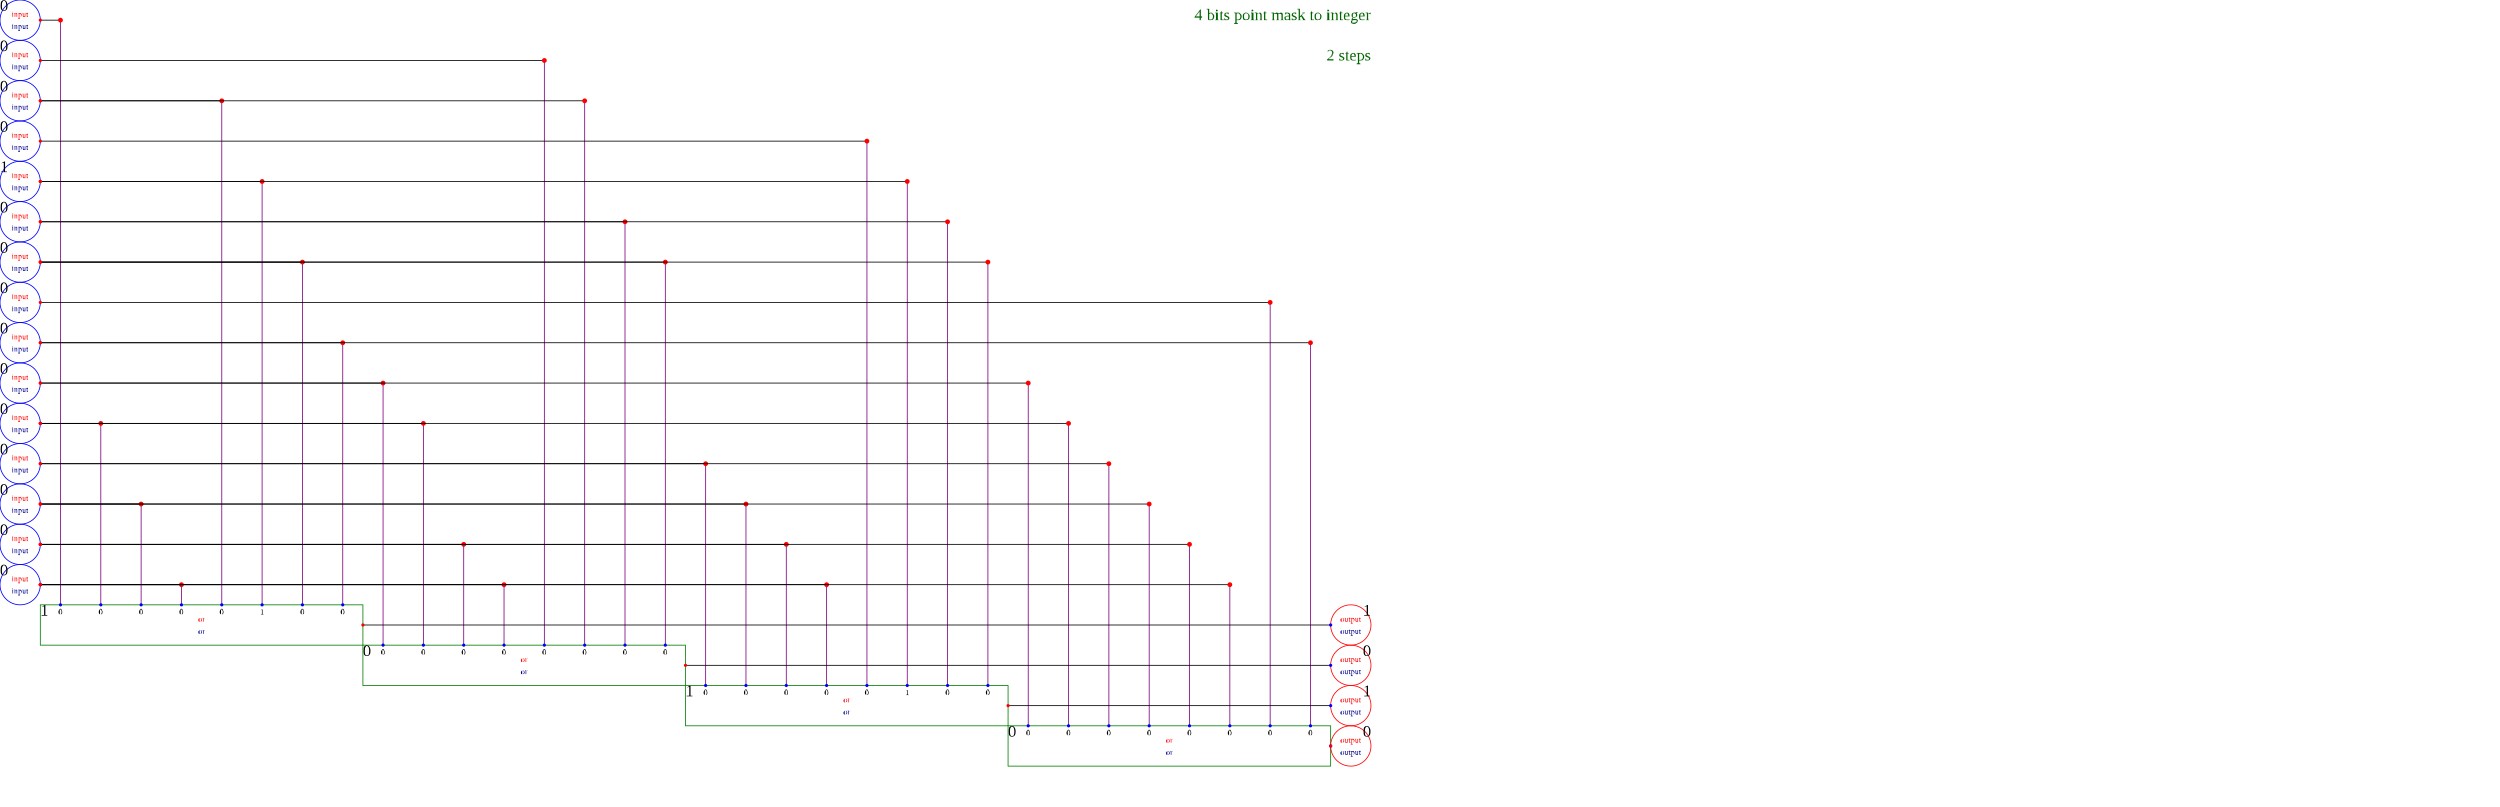
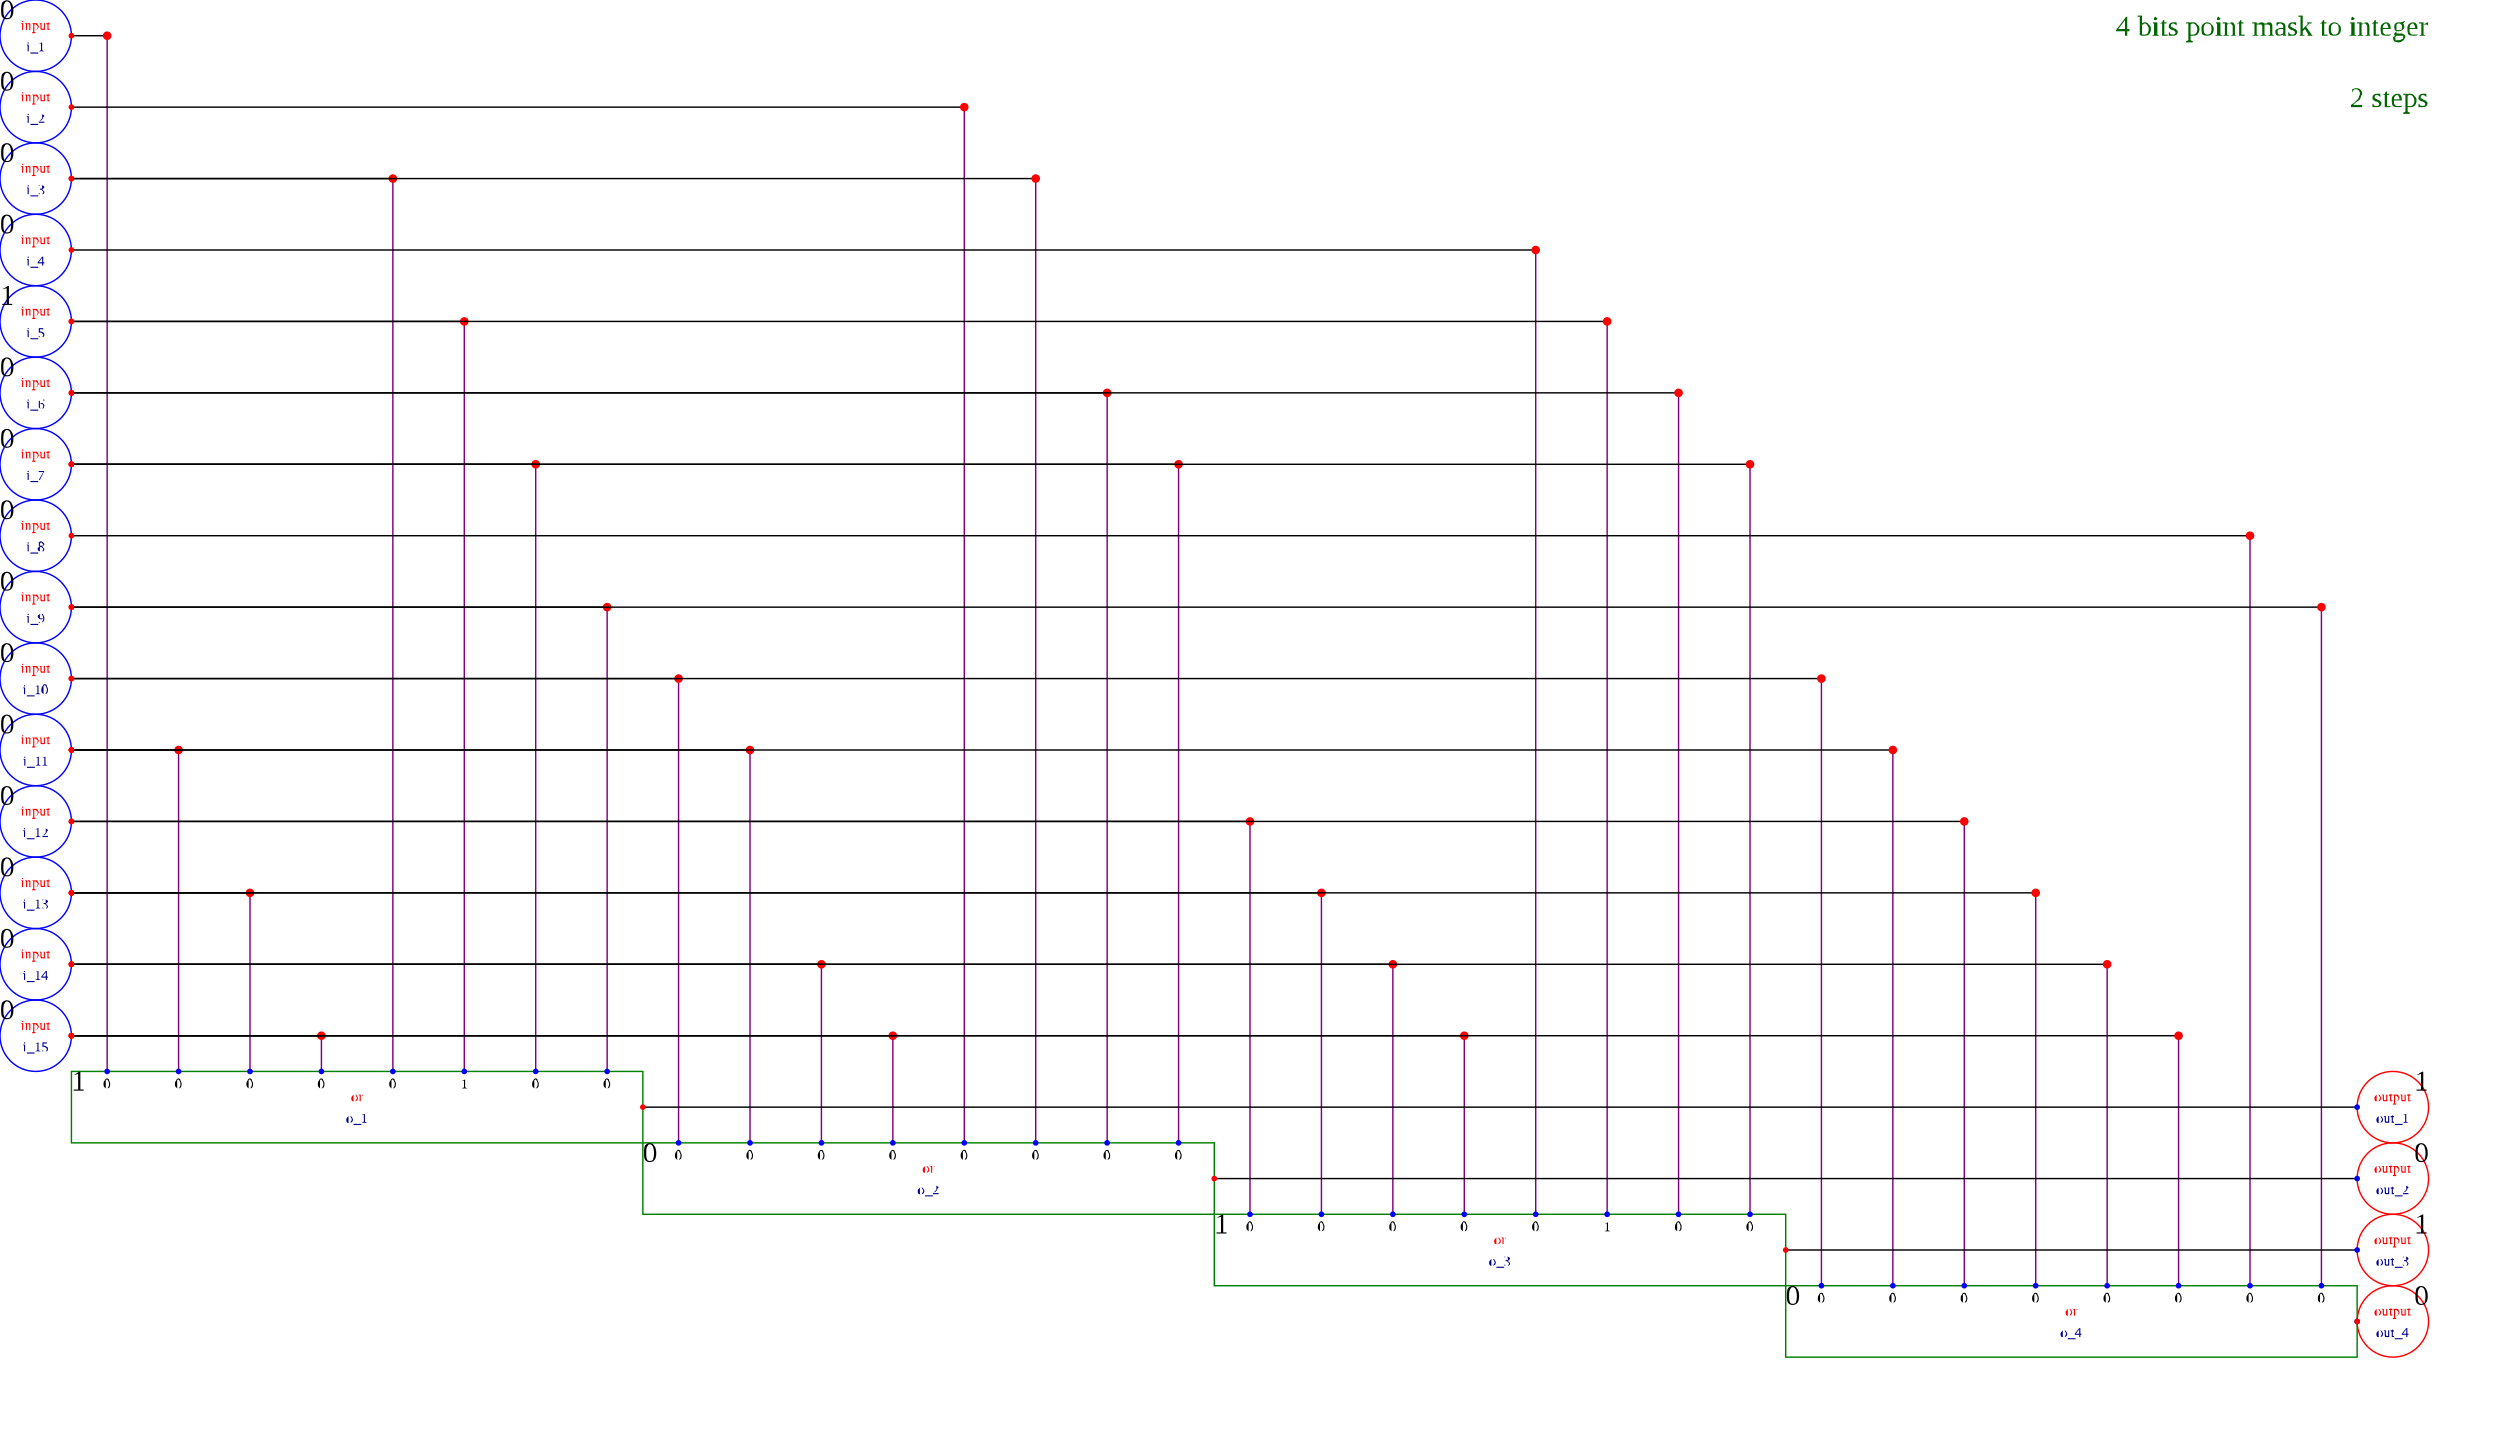
- <svg xmlns="http://www.w3.org/2000/svg" height="100%" viewBox="0 0 62 20" width="100%">
+ <svg xmlns="http://www.w3.org/2000/svg" height="100%" viewBox="0 0 35 20" width="100%">
  <text fill="darkGreen" font-size="0.4" stroke-width="0.04" text-anchor="end" x="34" y="0.5">4 bits point mask to integer</text>
  <text fill="darkGreen" font-size="0.4" stroke-width="0.04" text-anchor="end" x="34" y="1.5">2 steps</text>
  <circle cx="0.5" cy="0.5" fill="transparent" font-size="0.2" r="0.5" stroke="blue" stroke-width="0.02" />
  <text dominant-baseline="hanging" fill="black" font-size="0.4" stroke-width="0.04" text-anchor="start" x="0" y="0">0</text>
  <text dominant-baseline="auto" fill="red" font-size="0.2" stroke-width="0.02" text-anchor="middle" x="0.5" y="0.417">input</text>
-   <text dominant-baseline="hanging" fill="darkblue" font-size="0.2" stroke-width="0.02" text-anchor="middle" x="0.5" y="0.583">input</text>
+   <text dominant-baseline="hanging" fill="darkblue" font-size="0.2" stroke-width="0.02" text-anchor="middle" x="0.5" y="0.583">i_1</text>
  <circle cx="0.5" cy="9.5" fill="transparent" font-size="0.2" r="0.5" stroke="blue" stroke-width="0.02" />
  <text dominant-baseline="hanging" fill="black" font-size="0.4" stroke-width="0.04" text-anchor="start" x="0" y="9">0</text>
  <text dominant-baseline="auto" fill="red" font-size="0.2" stroke-width="0.02" text-anchor="middle" x="0.5" y="9.417">input</text>
-   <text dominant-baseline="hanging" fill="darkblue" font-size="0.2" stroke-width="0.02" text-anchor="middle" x="0.5" y="9.583">input</text>
+   <text dominant-baseline="hanging" fill="darkblue" font-size="0.2" stroke-width="0.02" text-anchor="middle" x="0.5" y="9.583">i_10</text>
  <circle cx="0.5" cy="10.5" fill="transparent" font-size="0.2" r="0.5" stroke="blue" stroke-width="0.02" />
  <text dominant-baseline="hanging" fill="black" font-size="0.4" stroke-width="0.04" text-anchor="start" x="0" y="10">0</text>
  <text dominant-baseline="auto" fill="red" font-size="0.2" stroke-width="0.02" text-anchor="middle" x="0.5" y="10.417">input</text>
-   <text dominant-baseline="hanging" fill="darkblue" font-size="0.2" stroke-width="0.02" text-anchor="middle" x="0.5" y="10.583">input</text>
+   <text dominant-baseline="hanging" fill="darkblue" font-size="0.2" stroke-width="0.02" text-anchor="middle" x="0.5" y="10.583">i_11</text>
  <circle cx="0.5" cy="11.5" fill="transparent" font-size="0.2" r="0.5" stroke="blue" stroke-width="0.02" />
  <text dominant-baseline="hanging" fill="black" font-size="0.4" stroke-width="0.04" text-anchor="start" x="0" y="11">0</text>
  <text dominant-baseline="auto" fill="red" font-size="0.2" stroke-width="0.02" text-anchor="middle" x="0.5" y="11.417">input</text>
-   <text dominant-baseline="hanging" fill="darkblue" font-size="0.2" stroke-width="0.02" text-anchor="middle" x="0.5" y="11.583">input</text>
+   <text dominant-baseline="hanging" fill="darkblue" font-size="0.2" stroke-width="0.02" text-anchor="middle" x="0.5" y="11.583">i_12</text>
  <circle cx="0.5" cy="12.5" fill="transparent" font-size="0.2" r="0.5" stroke="blue" stroke-width="0.02" />
  <text dominant-baseline="hanging" fill="black" font-size="0.4" stroke-width="0.04" text-anchor="start" x="0" y="12">0</text>
  <text dominant-baseline="auto" fill="red" font-size="0.2" stroke-width="0.02" text-anchor="middle" x="0.5" y="12.417">input</text>
-   <text dominant-baseline="hanging" fill="darkblue" font-size="0.2" stroke-width="0.02" text-anchor="middle" x="0.5" y="12.583">input</text>
+   <text dominant-baseline="hanging" fill="darkblue" font-size="0.2" stroke-width="0.02" text-anchor="middle" x="0.5" y="12.583">i_13</text>
  <circle cx="0.5" cy="13.5" fill="transparent" font-size="0.2" r="0.5" stroke="blue" stroke-width="0.02" />
  <text dominant-baseline="hanging" fill="black" font-size="0.4" stroke-width="0.04" text-anchor="start" x="0" y="13">0</text>
  <text dominant-baseline="auto" fill="red" font-size="0.2" stroke-width="0.02" text-anchor="middle" x="0.5" y="13.417">input</text>
-   <text dominant-baseline="hanging" fill="darkblue" font-size="0.2" stroke-width="0.02" text-anchor="middle" x="0.5" y="13.583">input</text>
+   <text dominant-baseline="hanging" fill="darkblue" font-size="0.2" stroke-width="0.02" text-anchor="middle" x="0.5" y="13.583">i_14</text>
  <circle cx="0.5" cy="14.5" fill="transparent" font-size="0.2" r="0.5" stroke="blue" stroke-width="0.02" />
  <text dominant-baseline="hanging" fill="black" font-size="0.4" stroke-width="0.04" text-anchor="start" x="0" y="14">0</text>
  <text dominant-baseline="auto" fill="red" font-size="0.2" stroke-width="0.02" text-anchor="middle" x="0.5" y="14.417">input</text>
-   <text dominant-baseline="hanging" fill="darkblue" font-size="0.2" stroke-width="0.02" text-anchor="middle" x="0.5" y="14.583">input</text>
+   <text dominant-baseline="hanging" fill="darkblue" font-size="0.2" stroke-width="0.02" text-anchor="middle" x="0.5" y="14.583">i_15</text>
  <circle cx="0.5" cy="1.5" fill="transparent" font-size="0.2" r="0.5" stroke="blue" stroke-width="0.02" />
  <text dominant-baseline="hanging" fill="black" font-size="0.4" stroke-width="0.04" text-anchor="start" x="0" y="1">0</text>
  <text dominant-baseline="auto" fill="red" font-size="0.2" stroke-width="0.02" text-anchor="middle" x="0.5" y="1.417">input</text>
-   <text dominant-baseline="hanging" fill="darkblue" font-size="0.2" stroke-width="0.02" text-anchor="middle" x="0.5" y="1.583">input</text>
+   <text dominant-baseline="hanging" fill="darkblue" font-size="0.2" stroke-width="0.02" text-anchor="middle" x="0.5" y="1.583">i_2</text>
  <circle cx="0.5" cy="2.5" fill="transparent" font-size="0.2" r="0.5" stroke="blue" stroke-width="0.02" />
  <text dominant-baseline="hanging" fill="black" font-size="0.4" stroke-width="0.04" text-anchor="start" x="0" y="2">0</text>
  <text dominant-baseline="auto" fill="red" font-size="0.2" stroke-width="0.02" text-anchor="middle" x="0.5" y="2.417">input</text>
-   <text dominant-baseline="hanging" fill="darkblue" font-size="0.2" stroke-width="0.02" text-anchor="middle" x="0.5" y="2.583">input</text>
+   <text dominant-baseline="hanging" fill="darkblue" font-size="0.2" stroke-width="0.02" text-anchor="middle" x="0.5" y="2.583">i_3</text>
  <circle cx="0.5" cy="3.5" fill="transparent" font-size="0.2" r="0.5" stroke="blue" stroke-width="0.02" />
  <text dominant-baseline="hanging" fill="black" font-size="0.4" stroke-width="0.04" text-anchor="start" x="0" y="3">0</text>
  <text dominant-baseline="auto" fill="red" font-size="0.2" stroke-width="0.02" text-anchor="middle" x="0.5" y="3.417">input</text>
-   <text dominant-baseline="hanging" fill="darkblue" font-size="0.2" stroke-width="0.02" text-anchor="middle" x="0.5" y="3.583">input</text>
+   <text dominant-baseline="hanging" fill="darkblue" font-size="0.2" stroke-width="0.02" text-anchor="middle" x="0.5" y="3.583">i_4</text>
  <circle cx="0.5" cy="4.5" fill="transparent" font-size="0.2" r="0.5" stroke="blue" stroke-width="0.02" />
  <text dominant-baseline="hanging" fill="black" font-size="0.4" stroke-width="0.04" text-anchor="start" x="0" y="4">1</text>
  <text dominant-baseline="auto" fill="red" font-size="0.2" stroke-width="0.02" text-anchor="middle" x="0.5" y="4.417">input</text>
-   <text dominant-baseline="hanging" fill="darkblue" font-size="0.2" stroke-width="0.02" text-anchor="middle" x="0.5" y="4.583">input</text>
+   <text dominant-baseline="hanging" fill="darkblue" font-size="0.2" stroke-width="0.02" text-anchor="middle" x="0.5" y="4.583">i_5</text>
  <circle cx="0.5" cy="5.5" fill="transparent" font-size="0.2" r="0.5" stroke="blue" stroke-width="0.02" />
  <text dominant-baseline="hanging" fill="black" font-size="0.4" stroke-width="0.04" text-anchor="start" x="0" y="5">0</text>
  <text dominant-baseline="auto" fill="red" font-size="0.2" stroke-width="0.02" text-anchor="middle" x="0.5" y="5.417">input</text>
-   <text dominant-baseline="hanging" fill="darkblue" font-size="0.2" stroke-width="0.02" text-anchor="middle" x="0.5" y="5.583">input</text>
+   <text dominant-baseline="hanging" fill="darkblue" font-size="0.2" stroke-width="0.02" text-anchor="middle" x="0.5" y="5.583">i_6</text>
  <circle cx="0.5" cy="6.5" fill="transparent" font-size="0.2" r="0.5" stroke="blue" stroke-width="0.02" />
  <text dominant-baseline="hanging" fill="black" font-size="0.4" stroke-width="0.04" text-anchor="start" x="0" y="6">0</text>
  <text dominant-baseline="auto" fill="red" font-size="0.2" stroke-width="0.02" text-anchor="middle" x="0.5" y="6.417">input</text>
-   <text dominant-baseline="hanging" fill="darkblue" font-size="0.2" stroke-width="0.02" text-anchor="middle" x="0.5" y="6.583">input</text>
+   <text dominant-baseline="hanging" fill="darkblue" font-size="0.2" stroke-width="0.02" text-anchor="middle" x="0.5" y="6.583">i_7</text>
  <circle cx="0.5" cy="7.5" fill="transparent" font-size="0.2" r="0.5" stroke="blue" stroke-width="0.02" />
  <text dominant-baseline="hanging" fill="black" font-size="0.4" stroke-width="0.04" text-anchor="start" x="0" y="7">0</text>
  <text dominant-baseline="auto" fill="red" font-size="0.2" stroke-width="0.02" text-anchor="middle" x="0.5" y="7.417">input</text>
-   <text dominant-baseline="hanging" fill="darkblue" font-size="0.2" stroke-width="0.02" text-anchor="middle" x="0.5" y="7.583">input</text>
+   <text dominant-baseline="hanging" fill="darkblue" font-size="0.2" stroke-width="0.02" text-anchor="middle" x="0.5" y="7.583">i_8</text>
  <circle cx="0.5" cy="8.5" fill="transparent" font-size="0.2" r="0.5" stroke="blue" stroke-width="0.02" />
  <text dominant-baseline="hanging" fill="black" font-size="0.4" stroke-width="0.04" text-anchor="start" x="0" y="8">0</text>
  <text dominant-baseline="auto" fill="red" font-size="0.2" stroke-width="0.02" text-anchor="middle" x="0.5" y="8.417">input</text>
-   <text dominant-baseline="hanging" fill="darkblue" font-size="0.2" stroke-width="0.02" text-anchor="middle" x="0.5" y="8.583">input</text>
+   <text dominant-baseline="hanging" fill="darkblue" font-size="0.2" stroke-width="0.02" text-anchor="middle" x="0.5" y="8.583">i_9</text>
  <rect fill="transparent" font-size="0.2" height="1" stroke="green" stroke-width="0.02" width="8" x="1" y="15" />
  <text dominant-baseline="hanging" fill="black" font-size="0.4" stroke-width="0.04" text-anchor="start" x="1" y="15">1</text>
  <text dominant-baseline="auto" fill="red" font-size="0.2" stroke-width="0.02" text-anchor="middle" x="5" y="15.417">or</text>
-   <text dominant-baseline="hanging" fill="darkblue" font-size="0.2" stroke-width="0.02" text-anchor="middle" x="5" y="15.583">or</text>
+   <text dominant-baseline="hanging" fill="darkblue" font-size="0.2" stroke-width="0.02" text-anchor="middle" x="5" y="15.583">o_1</text>
  <line font-size="0.2" stroke="black" stroke-width="0.02" x1="1" x2="1.5" y1="0.5" y2="0.5" />
  <line font-size="0.2" stroke="purple" stroke-width="0.02" x1="1.5" x2="1.5" y1="0.5" y2="15" />
  <circle cx="1.5" cy="0.5" fill="red" font-size="0.2" r="0.06" stroke-width="0.02" />
  <circle cx="1.5" cy="15" fill="blue" font-size="0.2" r="0.04" stroke-width="0.02" />
  <circle cx="1" cy="0.5" fill="red" font-size="0.2" r="0.04" stroke-width="0.02" />
  <text dominant-baseline="hanging" fill="black" font-size="0.2" stroke-width="0.02" text-anchor="middle" x="1.5" y="15.1">0</text>
  <line font-size="0.2" stroke="black" stroke-width="0.02" x1="1" x2="2.5" y1="10.5" y2="10.5" />
  <line font-size="0.2" stroke="purple" stroke-width="0.02" x1="2.5" x2="2.5" y1="10.5" y2="15" />
  <circle cx="2.5" cy="10.5" fill="red" font-size="0.2" r="0.06" stroke-width="0.02" />
  <circle cx="2.5" cy="15" fill="blue" font-size="0.2" r="0.04" stroke-width="0.02" />
  <circle cx="1" cy="10.5" fill="red" font-size="0.2" r="0.04" stroke-width="0.02" />
  <text dominant-baseline="hanging" fill="black" font-size="0.2" stroke-width="0.02" text-anchor="middle" x="2.5" y="15.1">0</text>
  <line font-size="0.2" stroke="black" stroke-width="0.02" x1="1" x2="3.5" y1="12.5" y2="12.5" />
  <line font-size="0.2" stroke="purple" stroke-width="0.02" x1="3.5" x2="3.5" y1="12.5" y2="15" />
  <circle cx="3.5" cy="12.5" fill="red" font-size="0.2" r="0.06" stroke-width="0.02" />
  <circle cx="3.5" cy="15" fill="blue" font-size="0.2" r="0.04" stroke-width="0.02" />
  <circle cx="1" cy="12.5" fill="red" font-size="0.2" r="0.04" stroke-width="0.02" />
  <text dominant-baseline="hanging" fill="black" font-size="0.2" stroke-width="0.02" text-anchor="middle" x="3.5" y="15.1">0</text>
  <line font-size="0.2" stroke="black" stroke-width="0.02" x1="1" x2="4.5" y1="14.5" y2="14.5" />
  <line font-size="0.2" stroke="purple" stroke-width="0.02" x1="4.5" x2="4.5" y1="14.5" y2="15" />
  <circle cx="4.5" cy="14.5" fill="red" font-size="0.2" r="0.06" stroke-width="0.02" />
  <circle cx="4.5" cy="15" fill="blue" font-size="0.2" r="0.04" stroke-width="0.02" />
  <circle cx="1" cy="14.5" fill="red" font-size="0.2" r="0.04" stroke-width="0.02" />
  <text dominant-baseline="hanging" fill="black" font-size="0.2" stroke-width="0.02" text-anchor="middle" x="4.5" y="15.1">0</text>
  <line font-size="0.2" stroke="black" stroke-width="0.02" x1="1" x2="5.5" y1="2.5" y2="2.5" />
  <line font-size="0.2" stroke="purple" stroke-width="0.02" x1="5.5" x2="5.5" y1="2.5" y2="15" />
  <circle cx="5.5" cy="2.5" fill="red" font-size="0.2" r="0.06" stroke-width="0.02" />
  <circle cx="5.5" cy="15" fill="blue" font-size="0.2" r="0.04" stroke-width="0.02" />
  <circle cx="1" cy="2.5" fill="red" font-size="0.2" r="0.04" stroke-width="0.02" />
  <text dominant-baseline="hanging" fill="black" font-size="0.2" stroke-width="0.02" text-anchor="middle" x="5.5" y="15.1">0</text>
  <line font-size="0.2" stroke="black" stroke-width="0.02" x1="1" x2="6.5" y1="4.5" y2="4.5" />
  <line font-size="0.2" stroke="purple" stroke-width="0.02" x1="6.5" x2="6.5" y1="4.5" y2="15" />
  <circle cx="6.5" cy="4.5" fill="red" font-size="0.2" r="0.06" stroke-width="0.02" />
  <circle cx="6.5" cy="15" fill="blue" font-size="0.2" r="0.04" stroke-width="0.02" />
  <circle cx="1" cy="4.5" fill="red" font-size="0.2" r="0.04" stroke-width="0.02" />
  <text dominant-baseline="hanging" fill="black" font-size="0.2" stroke-width="0.02" text-anchor="middle" x="6.5" y="15.1">1</text>
  <line font-size="0.2" stroke="black" stroke-width="0.02" x1="1" x2="7.5" y1="6.5" y2="6.5" />
  <line font-size="0.2" stroke="purple" stroke-width="0.02" x1="7.5" x2="7.5" y1="6.5" y2="15" />
  <circle cx="7.5" cy="6.5" fill="red" font-size="0.2" r="0.06" stroke-width="0.02" />
  <circle cx="7.5" cy="15" fill="blue" font-size="0.2" r="0.04" stroke-width="0.02" />
  <circle cx="1" cy="6.5" fill="red" font-size="0.2" r="0.04" stroke-width="0.02" />
  <text dominant-baseline="hanging" fill="black" font-size="0.2" stroke-width="0.02" text-anchor="middle" x="7.5" y="15.1">0</text>
  <line font-size="0.2" stroke="black" stroke-width="0.02" x1="1" x2="8.5" y1="8.5" y2="8.5" />
  <line font-size="0.2" stroke="purple" stroke-width="0.02" x1="8.5" x2="8.5" y1="8.5" y2="15" />
  <circle cx="8.5" cy="8.5" fill="red" font-size="0.2" r="0.06" stroke-width="0.02" />
  <circle cx="8.5" cy="15" fill="blue" font-size="0.2" r="0.04" stroke-width="0.02" />
  <circle cx="1" cy="8.5" fill="red" font-size="0.2" r="0.04" stroke-width="0.02" />
  <text dominant-baseline="hanging" fill="black" font-size="0.2" stroke-width="0.02" text-anchor="middle" x="8.5" y="15.1">0</text>
  <rect fill="transparent" font-size="0.2" height="1" stroke="green" stroke-width="0.02" width="8" x="9" y="16" />
  <text dominant-baseline="hanging" fill="black" font-size="0.4" stroke-width="0.04" text-anchor="start" x="9" y="16">0</text>
  <text dominant-baseline="auto" fill="red" font-size="0.2" stroke-width="0.02" text-anchor="middle" x="13" y="16.417">or</text>
-   <text dominant-baseline="hanging" fill="darkblue" font-size="0.2" stroke-width="0.02" text-anchor="middle" x="13" y="16.583">or</text>
+   <text dominant-baseline="hanging" fill="darkblue" font-size="0.2" stroke-width="0.02" text-anchor="middle" x="13" y="16.583">o_2</text>
  <line font-size="0.2" stroke="black" stroke-width="0.02" x1="1" x2="9.5" y1="9.5" y2="9.5" />
  <line font-size="0.2" stroke="purple" stroke-width="0.02" x1="9.5" x2="9.5" y1="9.5" y2="16" />
  <circle cx="9.5" cy="9.5" fill="red" font-size="0.2" r="0.06" stroke-width="0.02" />
  <circle cx="9.5" cy="16" fill="blue" font-size="0.2" r="0.04" stroke-width="0.02" />
  <circle cx="1" cy="9.5" fill="red" font-size="0.2" r="0.04" stroke-width="0.02" />
  <text dominant-baseline="hanging" fill="black" font-size="0.2" stroke-width="0.02" text-anchor="middle" x="9.5" y="16.1">0</text>
  <line font-size="0.2" stroke="black" stroke-width="0.02" x1="1" x2="10.5" y1="10.5" y2="10.5" />
  <line font-size="0.2" stroke="purple" stroke-width="0.02" x1="10.5" x2="10.5" y1="10.5" y2="16" />
  <circle cx="10.5" cy="10.5" fill="red" font-size="0.2" r="0.06" stroke-width="0.02" />
  <circle cx="10.5" cy="16" fill="blue" font-size="0.2" r="0.04" stroke-width="0.02" />
  <circle cx="1" cy="10.5" fill="red" font-size="0.2" r="0.04" stroke-width="0.02" />
  <text dominant-baseline="hanging" fill="black" font-size="0.2" stroke-width="0.02" text-anchor="middle" x="10.5" y="16.1">0</text>
  <line font-size="0.2" stroke="black" stroke-width="0.02" x1="1" x2="11.5" y1="13.5" y2="13.5" />
  <line font-size="0.2" stroke="purple" stroke-width="0.02" x1="11.5" x2="11.5" y1="13.5" y2="16" />
  <circle cx="11.5" cy="13.5" fill="red" font-size="0.2" r="0.06" stroke-width="0.02" />
  <circle cx="11.5" cy="16" fill="blue" font-size="0.2" r="0.04" stroke-width="0.02" />
  <circle cx="1" cy="13.5" fill="red" font-size="0.2" r="0.04" stroke-width="0.02" />
  <text dominant-baseline="hanging" fill="black" font-size="0.2" stroke-width="0.02" text-anchor="middle" x="11.5" y="16.1">0</text>
  <line font-size="0.2" stroke="black" stroke-width="0.02" x1="1" x2="12.5" y1="14.5" y2="14.5" />
  <line font-size="0.2" stroke="purple" stroke-width="0.02" x1="12.5" x2="12.5" y1="14.5" y2="16" />
  <circle cx="12.5" cy="14.5" fill="red" font-size="0.2" r="0.06" stroke-width="0.02" />
  <circle cx="12.5" cy="16" fill="blue" font-size="0.2" r="0.04" stroke-width="0.02" />
  <circle cx="1" cy="14.5" fill="red" font-size="0.2" r="0.04" stroke-width="0.02" />
  <text dominant-baseline="hanging" fill="black" font-size="0.2" stroke-width="0.02" text-anchor="middle" x="12.5" y="16.1">0</text>
  <line font-size="0.2" stroke="black" stroke-width="0.02" x1="1" x2="13.5" y1="1.5" y2="1.5" />
  <line font-size="0.2" stroke="purple" stroke-width="0.02" x1="13.5" x2="13.5" y1="1.5" y2="16" />
  <circle cx="13.5" cy="1.5" fill="red" font-size="0.2" r="0.06" stroke-width="0.02" />
  <circle cx="13.5" cy="16" fill="blue" font-size="0.2" r="0.04" stroke-width="0.02" />
  <circle cx="1" cy="1.5" fill="red" font-size="0.2" r="0.04" stroke-width="0.02" />
  <text dominant-baseline="hanging" fill="black" font-size="0.2" stroke-width="0.02" text-anchor="middle" x="13.5" y="16.1">0</text>
  <line font-size="0.2" stroke="black" stroke-width="0.02" x1="1" x2="14.5" y1="2.5" y2="2.5" />
  <line font-size="0.2" stroke="purple" stroke-width="0.02" x1="14.5" x2="14.5" y1="2.5" y2="16" />
  <circle cx="14.5" cy="2.5" fill="red" font-size="0.2" r="0.06" stroke-width="0.02" />
  <circle cx="14.5" cy="16" fill="blue" font-size="0.2" r="0.04" stroke-width="0.02" />
  <circle cx="1" cy="2.5" fill="red" font-size="0.2" r="0.04" stroke-width="0.02" />
  <text dominant-baseline="hanging" fill="black" font-size="0.2" stroke-width="0.02" text-anchor="middle" x="14.5" y="16.1">0</text>
  <line font-size="0.2" stroke="black" stroke-width="0.02" x1="1" x2="15.5" y1="5.5" y2="5.5" />
  <line font-size="0.2" stroke="purple" stroke-width="0.02" x1="15.5" x2="15.5" y1="5.5" y2="16" />
  <circle cx="15.5" cy="5.5" fill="red" font-size="0.2" r="0.06" stroke-width="0.02" />
  <circle cx="15.5" cy="16" fill="blue" font-size="0.2" r="0.04" stroke-width="0.02" />
  <circle cx="1" cy="5.5" fill="red" font-size="0.2" r="0.04" stroke-width="0.02" />
  <text dominant-baseline="hanging" fill="black" font-size="0.2" stroke-width="0.02" text-anchor="middle" x="15.5" y="16.1">0</text>
  <line font-size="0.2" stroke="black" stroke-width="0.02" x1="1" x2="16.5" y1="6.5" y2="6.5" />
  <line font-size="0.2" stroke="purple" stroke-width="0.02" x1="16.5" x2="16.5" y1="6.5" y2="16" />
  <circle cx="16.5" cy="6.5" fill="red" font-size="0.2" r="0.06" stroke-width="0.02" />
  <circle cx="16.5" cy="16" fill="blue" font-size="0.2" r="0.04" stroke-width="0.02" />
  <circle cx="1" cy="6.5" fill="red" font-size="0.2" r="0.04" stroke-width="0.02" />
  <text dominant-baseline="hanging" fill="black" font-size="0.2" stroke-width="0.02" text-anchor="middle" x="16.5" y="16.1">0</text>
  <rect fill="transparent" font-size="0.2" height="1" stroke="green" stroke-width="0.02" width="8" x="17" y="17" />
  <text dominant-baseline="hanging" fill="black" font-size="0.4" stroke-width="0.04" text-anchor="start" x="17" y="17">1</text>
  <text dominant-baseline="auto" fill="red" font-size="0.2" stroke-width="0.02" text-anchor="middle" x="21" y="17.417">or</text>
-   <text dominant-baseline="hanging" fill="darkblue" font-size="0.2" stroke-width="0.02" text-anchor="middle" x="21" y="17.583">or</text>
+   <text dominant-baseline="hanging" fill="darkblue" font-size="0.2" stroke-width="0.02" text-anchor="middle" x="21" y="17.583">o_3</text>
  <line font-size="0.2" stroke="black" stroke-width="0.02" x1="1" x2="17.5" y1="11.5" y2="11.5" />
  <line font-size="0.2" stroke="purple" stroke-width="0.02" x1="17.5" x2="17.5" y1="11.5" y2="17" />
  <circle cx="17.5" cy="11.5" fill="red" font-size="0.2" r="0.06" stroke-width="0.02" />
  <circle cx="17.5" cy="17" fill="blue" font-size="0.2" r="0.04" stroke-width="0.02" />
  <circle cx="1" cy="11.5" fill="red" font-size="0.2" r="0.04" stroke-width="0.02" />
  <text dominant-baseline="hanging" fill="black" font-size="0.2" stroke-width="0.02" text-anchor="middle" x="17.5" y="17.1">0</text>
  <line font-size="0.2" stroke="black" stroke-width="0.02" x1="1" x2="18.5" y1="12.5" y2="12.5" />
  <line font-size="0.2" stroke="purple" stroke-width="0.02" x1="18.5" x2="18.5" y1="12.5" y2="17" />
  <circle cx="18.5" cy="12.5" fill="red" font-size="0.2" r="0.06" stroke-width="0.02" />
  <circle cx="18.5" cy="17" fill="blue" font-size="0.2" r="0.04" stroke-width="0.02" />
  <circle cx="1" cy="12.5" fill="red" font-size="0.2" r="0.04" stroke-width="0.02" />
  <text dominant-baseline="hanging" fill="black" font-size="0.2" stroke-width="0.02" text-anchor="middle" x="18.5" y="17.1">0</text>
  <line font-size="0.2" stroke="black" stroke-width="0.02" x1="1" x2="19.5" y1="13.5" y2="13.5" />
  <line font-size="0.2" stroke="purple" stroke-width="0.02" x1="19.5" x2="19.5" y1="13.5" y2="17" />
  <circle cx="19.5" cy="13.5" fill="red" font-size="0.2" r="0.06" stroke-width="0.02" />
  <circle cx="19.5" cy="17" fill="blue" font-size="0.2" r="0.04" stroke-width="0.02" />
  <circle cx="1" cy="13.5" fill="red" font-size="0.2" r="0.04" stroke-width="0.02" />
  <text dominant-baseline="hanging" fill="black" font-size="0.2" stroke-width="0.02" text-anchor="middle" x="19.5" y="17.1">0</text>
  <line font-size="0.2" stroke="black" stroke-width="0.02" x1="1" x2="20.5" y1="14.5" y2="14.5" />
  <line font-size="0.2" stroke="purple" stroke-width="0.02" x1="20.5" x2="20.5" y1="14.5" y2="17" />
  <circle cx="20.5" cy="14.5" fill="red" font-size="0.2" r="0.06" stroke-width="0.02" />
  <circle cx="20.5" cy="17" fill="blue" font-size="0.2" r="0.04" stroke-width="0.02" />
  <circle cx="1" cy="14.5" fill="red" font-size="0.2" r="0.04" stroke-width="0.02" />
  <text dominant-baseline="hanging" fill="black" font-size="0.2" stroke-width="0.02" text-anchor="middle" x="20.5" y="17.1">0</text>
  <line font-size="0.2" stroke="black" stroke-width="0.02" x1="1" x2="21.5" y1="3.5" y2="3.5" />
  <line font-size="0.2" stroke="purple" stroke-width="0.02" x1="21.5" x2="21.5" y1="3.5" y2="17" />
  <circle cx="21.5" cy="3.5" fill="red" font-size="0.2" r="0.06" stroke-width="0.02" />
  <circle cx="21.5" cy="17" fill="blue" font-size="0.2" r="0.04" stroke-width="0.02" />
  <circle cx="1" cy="3.5" fill="red" font-size="0.2" r="0.04" stroke-width="0.02" />
  <text dominant-baseline="hanging" fill="black" font-size="0.2" stroke-width="0.02" text-anchor="middle" x="21.5" y="17.1">0</text>
  <line font-size="0.2" stroke="black" stroke-width="0.02" x1="1" x2="22.5" y1="4.5" y2="4.5" />
  <line font-size="0.2" stroke="purple" stroke-width="0.02" x1="22.5" x2="22.5" y1="4.5" y2="17" />
  <circle cx="22.5" cy="4.5" fill="red" font-size="0.2" r="0.06" stroke-width="0.02" />
  <circle cx="22.5" cy="17" fill="blue" font-size="0.2" r="0.04" stroke-width="0.02" />
  <circle cx="1" cy="4.5" fill="red" font-size="0.2" r="0.04" stroke-width="0.02" />
  <text dominant-baseline="hanging" fill="black" font-size="0.2" stroke-width="0.02" text-anchor="middle" x="22.5" y="17.1">1</text>
  <line font-size="0.2" stroke="black" stroke-width="0.02" x1="1" x2="23.5" y1="5.5" y2="5.5" />
  <line font-size="0.2" stroke="purple" stroke-width="0.02" x1="23.5" x2="23.5" y1="5.5" y2="17" />
  <circle cx="23.5" cy="5.5" fill="red" font-size="0.2" r="0.06" stroke-width="0.02" />
  <circle cx="23.5" cy="17" fill="blue" font-size="0.2" r="0.04" stroke-width="0.02" />
  <circle cx="1" cy="5.5" fill="red" font-size="0.2" r="0.04" stroke-width="0.02" />
  <text dominant-baseline="hanging" fill="black" font-size="0.2" stroke-width="0.02" text-anchor="middle" x="23.5" y="17.1">0</text>
  <line font-size="0.2" stroke="black" stroke-width="0.02" x1="1" x2="24.5" y1="6.5" y2="6.5" />
  <line font-size="0.2" stroke="purple" stroke-width="0.02" x1="24.5" x2="24.5" y1="6.5" y2="17" />
  <circle cx="24.5" cy="6.5" fill="red" font-size="0.2" r="0.06" stroke-width="0.02" />
  <circle cx="24.5" cy="17" fill="blue" font-size="0.2" r="0.04" stroke-width="0.02" />
  <circle cx="1" cy="6.5" fill="red" font-size="0.2" r="0.04" stroke-width="0.02" />
  <text dominant-baseline="hanging" fill="black" font-size="0.2" stroke-width="0.02" text-anchor="middle" x="24.5" y="17.1">0</text>
  <rect fill="transparent" font-size="0.2" height="1" stroke="green" stroke-width="0.02" width="8" x="25" y="18" />
  <text dominant-baseline="hanging" fill="black" font-size="0.4" stroke-width="0.04" text-anchor="start" x="25" y="18">0</text>
  <text dominant-baseline="auto" fill="red" font-size="0.2" stroke-width="0.02" text-anchor="middle" x="29" y="18.417">or</text>
-   <text dominant-baseline="hanging" fill="darkblue" font-size="0.2" stroke-width="0.02" text-anchor="middle" x="29" y="18.583">or</text>
+   <text dominant-baseline="hanging" fill="darkblue" font-size="0.2" stroke-width="0.02" text-anchor="middle" x="29" y="18.583">o_4</text>
  <line font-size="0.2" stroke="black" stroke-width="0.02" x1="1" x2="25.5" y1="9.5" y2="9.5" />
  <line font-size="0.2" stroke="purple" stroke-width="0.02" x1="25.5" x2="25.5" y1="9.5" y2="18" />
  <circle cx="25.5" cy="9.5" fill="red" font-size="0.2" r="0.06" stroke-width="0.02" />
  <circle cx="25.5" cy="18" fill="blue" font-size="0.2" r="0.04" stroke-width="0.02" />
  <circle cx="1" cy="9.5" fill="red" font-size="0.2" r="0.04" stroke-width="0.02" />
  <text dominant-baseline="hanging" fill="black" font-size="0.2" stroke-width="0.02" text-anchor="middle" x="25.5" y="18.1">0</text>
  <line font-size="0.2" stroke="black" stroke-width="0.02" x1="1" x2="26.5" y1="10.5" y2="10.5" />
  <line font-size="0.2" stroke="purple" stroke-width="0.02" x1="26.5" x2="26.5" y1="10.5" y2="18" />
  <circle cx="26.5" cy="10.5" fill="red" font-size="0.2" r="0.06" stroke-width="0.02" />
  <circle cx="26.5" cy="18" fill="blue" font-size="0.2" r="0.04" stroke-width="0.02" />
  <circle cx="1" cy="10.5" fill="red" font-size="0.2" r="0.04" stroke-width="0.02" />
  <text dominant-baseline="hanging" fill="black" font-size="0.2" stroke-width="0.02" text-anchor="middle" x="26.5" y="18.1">0</text>
  <line font-size="0.2" stroke="black" stroke-width="0.02" x1="1" x2="27.5" y1="11.5" y2="11.5" />
  <line font-size="0.2" stroke="purple" stroke-width="0.02" x1="27.5" x2="27.5" y1="11.5" y2="18" />
  <circle cx="27.5" cy="11.5" fill="red" font-size="0.2" r="0.06" stroke-width="0.02" />
  <circle cx="27.5" cy="18" fill="blue" font-size="0.2" r="0.04" stroke-width="0.02" />
  <circle cx="1" cy="11.5" fill="red" font-size="0.2" r="0.04" stroke-width="0.02" />
  <text dominant-baseline="hanging" fill="black" font-size="0.2" stroke-width="0.02" text-anchor="middle" x="27.5" y="18.1">0</text>
  <line font-size="0.2" stroke="black" stroke-width="0.02" x1="1" x2="28.5" y1="12.5" y2="12.5" />
  <line font-size="0.2" stroke="purple" stroke-width="0.02" x1="28.5" x2="28.5" y1="12.5" y2="18" />
  <circle cx="28.5" cy="12.5" fill="red" font-size="0.2" r="0.06" stroke-width="0.02" />
  <circle cx="28.5" cy="18" fill="blue" font-size="0.2" r="0.04" stroke-width="0.02" />
  <circle cx="1" cy="12.5" fill="red" font-size="0.2" r="0.04" stroke-width="0.02" />
  <text dominant-baseline="hanging" fill="black" font-size="0.2" stroke-width="0.02" text-anchor="middle" x="28.5" y="18.1">0</text>
  <line font-size="0.2" stroke="black" stroke-width="0.02" x1="1" x2="29.5" y1="13.5" y2="13.5" />
  <line font-size="0.2" stroke="purple" stroke-width="0.02" x1="29.5" x2="29.5" y1="13.5" y2="18" />
  <circle cx="29.5" cy="13.5" fill="red" font-size="0.2" r="0.06" stroke-width="0.02" />
  <circle cx="29.5" cy="18" fill="blue" font-size="0.2" r="0.04" stroke-width="0.02" />
  <circle cx="1" cy="13.5" fill="red" font-size="0.2" r="0.04" stroke-width="0.02" />
  <text dominant-baseline="hanging" fill="black" font-size="0.2" stroke-width="0.02" text-anchor="middle" x="29.5" y="18.1">0</text>
  <line font-size="0.2" stroke="black" stroke-width="0.02" x1="1" x2="30.5" y1="14.5" y2="14.5" />
  <line font-size="0.2" stroke="purple" stroke-width="0.02" x1="30.5" x2="30.5" y1="14.5" y2="18" />
  <circle cx="30.5" cy="14.5" fill="red" font-size="0.2" r="0.06" stroke-width="0.02" />
  <circle cx="30.5" cy="18" fill="blue" font-size="0.2" r="0.04" stroke-width="0.02" />
  <circle cx="1" cy="14.5" fill="red" font-size="0.2" r="0.04" stroke-width="0.02" />
  <text dominant-baseline="hanging" fill="black" font-size="0.2" stroke-width="0.02" text-anchor="middle" x="30.5" y="18.1">0</text>
  <line font-size="0.2" stroke="black" stroke-width="0.02" x1="1" x2="31.5" y1="7.5" y2="7.5" />
  <line font-size="0.2" stroke="purple" stroke-width="0.02" x1="31.5" x2="31.5" y1="7.5" y2="18" />
  <circle cx="31.5" cy="7.5" fill="red" font-size="0.2" r="0.06" stroke-width="0.02" />
  <circle cx="31.5" cy="18" fill="blue" font-size="0.2" r="0.04" stroke-width="0.02" />
  <circle cx="1" cy="7.5" fill="red" font-size="0.2" r="0.04" stroke-width="0.02" />
  <text dominant-baseline="hanging" fill="black" font-size="0.2" stroke-width="0.02" text-anchor="middle" x="31.5" y="18.1">0</text>
  <line font-size="0.2" stroke="black" stroke-width="0.02" x1="1" x2="32.5" y1="8.5" y2="8.5" />
  <line font-size="0.2" stroke="purple" stroke-width="0.02" x1="32.5" x2="32.5" y1="8.5" y2="18" />
  <circle cx="32.5" cy="8.5" fill="red" font-size="0.2" r="0.06" stroke-width="0.02" />
  <circle cx="32.5" cy="18" fill="blue" font-size="0.2" r="0.04" stroke-width="0.02" />
  <circle cx="1" cy="8.5" fill="red" font-size="0.2" r="0.04" stroke-width="0.02" />
  <text dominant-baseline="hanging" fill="black" font-size="0.2" stroke-width="0.02" text-anchor="middle" x="32.5" y="18.1">0</text>
  <circle cx="33.5" cy="15.5" fill="transparent" font-size="0.2" r="0.5" stroke="red" stroke-width="0.02" />
  <text dominant-baseline="hanging" fill="black" font-size="0.4" stroke-width="0.04" text-anchor="end" x="34" y="15">1</text>
  <text dominant-baseline="auto" fill="red" font-size="0.2" stroke-width="0.02" text-anchor="middle" x="33.5" y="15.417">output</text>
-   <text dominant-baseline="hanging" fill="darkblue" font-size="0.2" stroke-width="0.02" text-anchor="middle" x="33.5" y="15.583">output</text>
+   <text dominant-baseline="hanging" fill="darkblue" font-size="0.2" stroke-width="0.02" text-anchor="middle" x="33.5" y="15.583">out_1</text>
  <line font-size="0.2" stroke="black" stroke-width="0.02" x1="9" x2="33" y1="15.5" y2="15.5" />
  <circle cx="33" cy="15.5" fill="blue" font-size="0.2" r="0.04" stroke-width="0.02" />
  <circle cx="9" cy="15.5" fill="red" font-size="0.2" r="0.04" stroke-width="0.02" />
  <circle cx="33.5" cy="16.5" fill="transparent" font-size="0.2" r="0.5" stroke="red" stroke-width="0.02" />
  <text dominant-baseline="hanging" fill="black" font-size="0.4" stroke-width="0.04" text-anchor="end" x="34" y="16">0</text>
  <text dominant-baseline="auto" fill="red" font-size="0.2" stroke-width="0.02" text-anchor="middle" x="33.5" y="16.417">output</text>
-   <text dominant-baseline="hanging" fill="darkblue" font-size="0.2" stroke-width="0.02" text-anchor="middle" x="33.5" y="16.583">output</text>
+   <text dominant-baseline="hanging" fill="darkblue" font-size="0.2" stroke-width="0.02" text-anchor="middle" x="33.5" y="16.583">out_2</text>
  <line font-size="0.2" stroke="black" stroke-width="0.02" x1="17" x2="33" y1="16.5" y2="16.5" />
  <circle cx="33" cy="16.5" fill="blue" font-size="0.2" r="0.04" stroke-width="0.02" />
  <circle cx="17" cy="16.5" fill="red" font-size="0.2" r="0.04" stroke-width="0.02" />
  <circle cx="33.5" cy="17.5" fill="transparent" font-size="0.2" r="0.5" stroke="red" stroke-width="0.02" />
  <text dominant-baseline="hanging" fill="black" font-size="0.4" stroke-width="0.04" text-anchor="end" x="34" y="17">1</text>
  <text dominant-baseline="auto" fill="red" font-size="0.2" stroke-width="0.02" text-anchor="middle" x="33.5" y="17.417">output</text>
-   <text dominant-baseline="hanging" fill="darkblue" font-size="0.2" stroke-width="0.02" text-anchor="middle" x="33.5" y="17.583">output</text>
+   <text dominant-baseline="hanging" fill="darkblue" font-size="0.2" stroke-width="0.02" text-anchor="middle" x="33.5" y="17.583">out_3</text>
  <line font-size="0.2" stroke="black" stroke-width="0.02" x1="25" x2="33" y1="17.5" y2="17.5" />
  <circle cx="33" cy="17.5" fill="blue" font-size="0.2" r="0.04" stroke-width="0.02" />
  <circle cx="25" cy="17.5" fill="red" font-size="0.2" r="0.04" stroke-width="0.02" />
  <circle cx="33.5" cy="18.5" fill="transparent" font-size="0.2" r="0.5" stroke="red" stroke-width="0.02" />
  <text dominant-baseline="hanging" fill="black" font-size="0.4" stroke-width="0.04" text-anchor="end" x="34" y="18">0</text>
  <text dominant-baseline="auto" fill="red" font-size="0.2" stroke-width="0.02" text-anchor="middle" x="33.5" y="18.417">output</text>
-   <text dominant-baseline="hanging" fill="darkblue" font-size="0.2" stroke-width="0.02" text-anchor="middle" x="33.5" y="18.583">output</text>
+   <text dominant-baseline="hanging" fill="darkblue" font-size="0.2" stroke-width="0.02" text-anchor="middle" x="33.5" y="18.583">out_4</text>
  <line font-size="0.2" stroke="black" stroke-width="0.02" x1="33" x2="33" y1="18.5" y2="18.5" />
  <circle cx="33" cy="18.5" fill="blue" font-size="0.2" r="0.04" stroke-width="0.02" />
  <circle cx="33" cy="18.5" fill="red" font-size="0.2" r="0.04" stroke-width="0.02" />
</svg>
